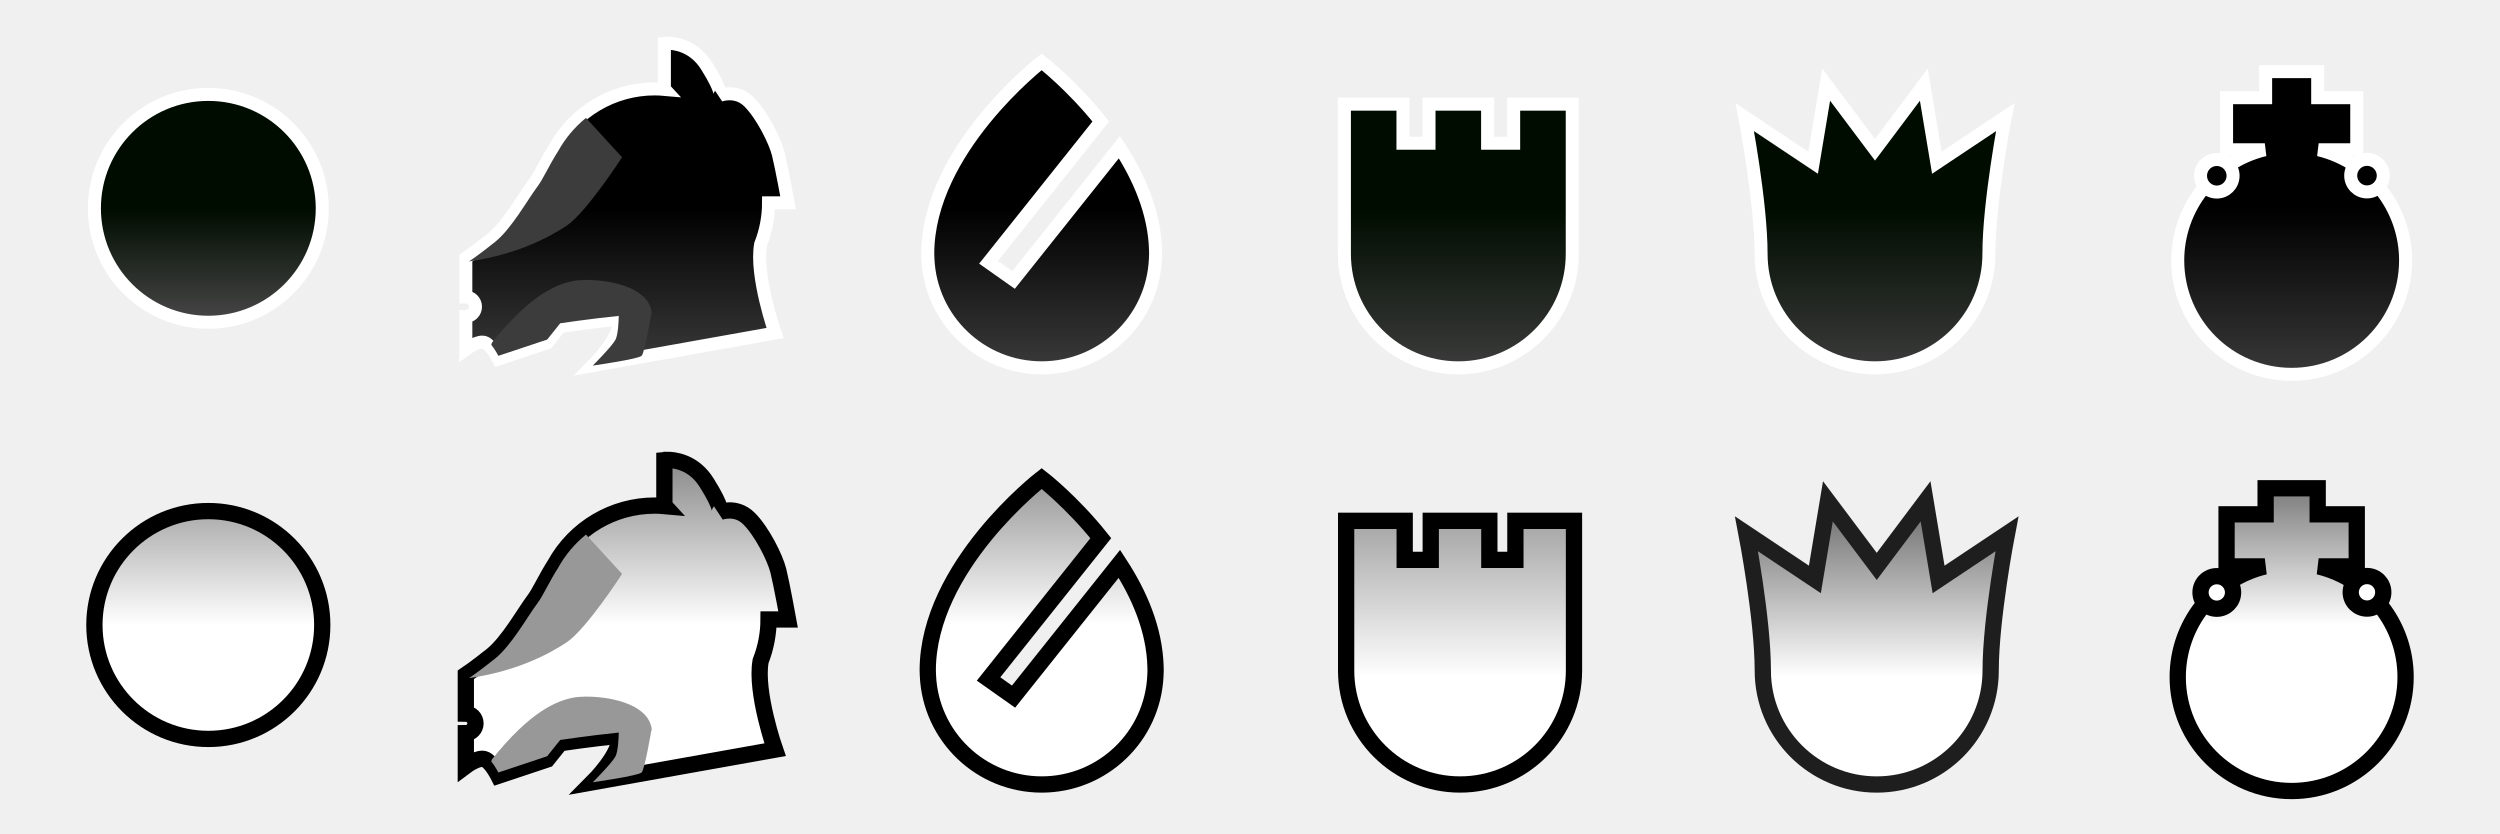
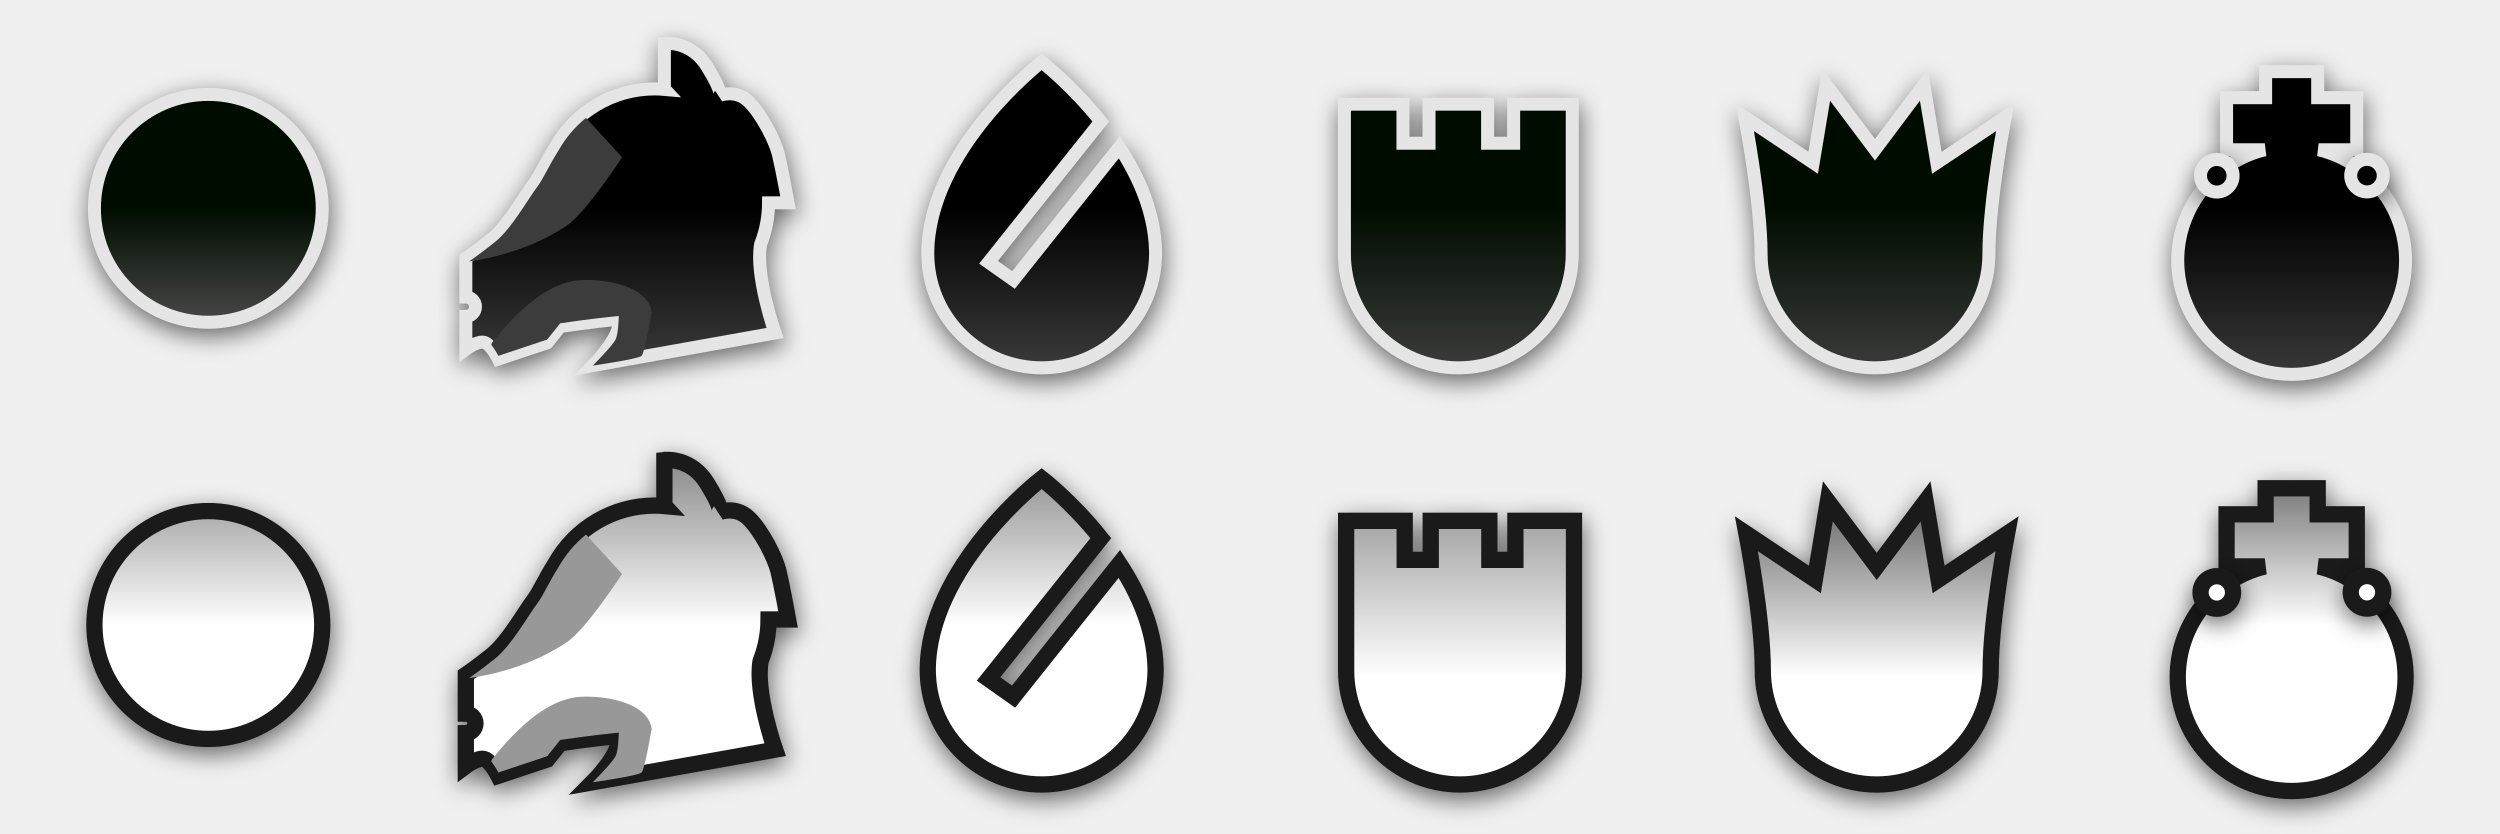
<svg xmlns="http://www.w3.org/2000/svg" xmlns:xlink="http://www.w3.org/1999/xlink" width="768" height="256" viewBox="0 0 203.2 67.733" version="1.1" id="svg5">
  <defs id="defs2">
    <linearGradient id="linearGradient2938">
      <stop style="stop-color:#000000;stop-opacity:1" offset="0" id="stop2934" />
      <stop style="stop-color:#353535;stop-opacity:1" offset="1" id="stop2936" />
    </linearGradient>
    <linearGradient id="linearGradient2738">
      <stop style="stop-color:#000c00;stop-opacity:1;" offset="0" id="stop2734" />
      <stop style="stop-color:#393939;stop-opacity:1" offset="1" id="stop2736" />
    </linearGradient>
    <linearGradient id="linearGradient2282">
      <stop style="stop-color:#000c00;stop-opacity:1;" offset="0" id="stop2278" />
      <stop style="stop-color:#3b3b3b;stop-opacity:1" offset="1" id="stop2280" />
    </linearGradient>
    <linearGradient id="linearGradient1506">
      <stop style="stop-color:#000000;stop-opacity:1" offset="0" id="stop1502" />
      <stop style="stop-color:#393939;stop-opacity:1" offset="1" id="stop1504" />
    </linearGradient>
    <linearGradient id="linearGradient1114">
      <stop style="stop-color:#000000;stop-opacity:1;" offset="0" id="stop1110" />
      <stop style="stop-color:#3a3a3a;stop-opacity:1" offset="1" id="stop1112" />
    </linearGradient>
    <linearGradient id="linearGradient884">
      <stop style="stop-color:#000c00;stop-opacity:1;" offset="0" id="stop880" />
      <stop style="stop-color:#424242;stop-opacity:1" offset="1" id="stop882" />
    </linearGradient>
    <linearGradient id="linearGradient9717">
      <stop style="stop-color:#ffffff;stop-opacity:1;" offset="0" id="stop9713" />
      <stop style="stop-color:#696969;stop-opacity:1" offset="1" id="stop9715" />
    </linearGradient>
    <linearGradient id="linearGradient9359">
      <stop style="stop-color:#ffffff;stop-opacity:1;" offset="0" id="stop9355" />
      <stop style="stop-color:#7a7a7a;stop-opacity:1" offset="1" id="stop9357" />
    </linearGradient>
    <linearGradient id="linearGradient8409">
      <stop style="stop-color:#ffffff;stop-opacity:1;" offset="0" id="stop8405" />
      <stop style="stop-color:#a5a5a5;stop-opacity:1" offset="1" id="stop8407" />
    </linearGradient>
    <linearGradient id="linearGradient8112">
      <stop style="stop-color:#ffffff;stop-opacity:1;" offset="0" id="stop8108" />
      <stop style="stop-color:#979797;stop-opacity:1" offset="1" id="stop8110" />
    </linearGradient>
    <linearGradient id="linearGradient7738">
      <stop style="stop-color:#ffffff;stop-opacity:1;" offset="0" id="stop7734" />
      <stop style="stop-color:#909090;stop-opacity:1" offset="1" id="stop7736" />
    </linearGradient>
    <linearGradient id="linearGradient5698">
      <stop style="stop-color:#ffffff;stop-opacity:1" offset="0" id="stop5702" />
      <stop style="stop-color:#b2b2b2;stop-opacity:1" offset="1" id="stop5704" />
    </linearGradient>
    <linearGradient id="linearGradient5292">
      <stop style="stop-color:#ffffff;stop-opacity:1;" offset="0" id="stop5290" />
    </linearGradient>
    <linearGradient xlink:href="#linearGradient5698" id="linearGradient5700" x1="16.933" y1="50.8" x2="16.933" y2="42.333" gradientUnits="userSpaceOnUse" />
    <linearGradient xlink:href="#linearGradient7738" id="linearGradient7740" x1="50.8" y1="50.8" x2="50.8" y2="38.1" gradientUnits="userSpaceOnUse" />
    <linearGradient xlink:href="#linearGradient8112" id="linearGradient8114" x1="84.667" y1="50.8" x2="84.667" y2="38.894" gradientUnits="userSpaceOnUse" />
    <linearGradient xlink:href="#linearGradient8409" id="linearGradient8411" x1="118.533" y1="55.033" x2="118.533" y2="42.333" gradientUnits="userSpaceOnUse" />
    <linearGradient xlink:href="#linearGradient9359" id="linearGradient9361" x1="152.4" y1="55.033" x2="152.4" y2="42.333" gradientUnits="userSpaceOnUse" />
    <linearGradient xlink:href="#linearGradient9717" id="linearGradient9719" x1="186.267" y1="50.8" x2="186.267" y2="38.1" gradientUnits="userSpaceOnUse" />
    <linearGradient xlink:href="#linearGradient884" id="linearGradient886" x1="16.933" y1="16.933" x2="16.933" y2="25.4" gradientUnits="userSpaceOnUse" />
    <linearGradient xlink:href="#linearGradient1114" id="linearGradient1116" x1="17.172" y1="16.851" x2="17.172" y2="29.551" gradientUnits="userSpaceOnUse" gradientTransform="translate(33.62844,0.08268086)" />
    <linearGradient xlink:href="#linearGradient1506" id="linearGradient1508" x1="84.667" y1="16.933" x2="84.667" y2="29.633" gradientUnits="userSpaceOnUse" />
    <linearGradient xlink:href="#linearGradient2282" id="linearGradient2284" x1="118.533" y1="16.933" x2="118.533" y2="29.898" gradientUnits="userSpaceOnUse" />
    <linearGradient xlink:href="#linearGradient2738" id="linearGradient2740" x1="152.4" y1="16.933" x2="152.4" y2="29.633" gradientUnits="userSpaceOnUse" />
    <linearGradient xlink:href="#linearGradient2938" id="linearGradient2940" x1="16.933" y1="15.875" x2="16.933" y2="28.575" gradientUnits="userSpaceOnUse" gradientTransform="translate(169.3333,1.058333)" />
+     <filter style="color-interpolation-filters:sRGB;" id="filter1542" x="-0.117" y="-0.117" width="1.244" height="1.27">
+       <feFlood flood-opacity="0.588" flood-color="rgb(0,0,0)" result="flood" id="feFlood1532" />
+       <feComposite in="flood" in2="SourceGraphic" operator="in" result="composite1" id="feComposite1534" />
+       <feGaussianBlur in="composite1" stdDeviation="1" result="blur" id="feGaussianBlur1536" />
+       <feOffset dx="0.129" dy="0.591" result="offset" id="feOffset1538" />
+       <feComposite in="SourceGraphic" in2="offset" operator="over" result="composite2" id="feComposite1540" />
+     </filter>
+     <filter style="color-interpolation-filters:sRGB;" id="filter1554" x="-0.165" y="-0.165" width="1.338" height="1.362">
+       <feFlood flood-opacity="0.588" flood-color="rgb(0,0,0)" result="flood" id="feFlood1544" />
+       <feComposite in="flood" in2="SourceGraphic" operator="in" result="composite1" id="feComposite1546" />
+       <feGaussianBlur in="composite1" stdDeviation="1" result="blur" id="feGaussianBlur1548" />
+       <feOffset dx="0.129" dy="0.591" result="offset" id="feOffset1550" />
+       <feComposite in="SourceGraphic" in2="offset" operator="over" result="composite2" id="feComposite1552" />
+     </filter>
+     <filter style="color-interpolation-filters:sRGB;" id="filter1566" x="-1.157" y="-1.157" width="3.363" height="3.537">
+       <feFlood flood-opacity="0.588" flood-color="rgb(0,0,0)" result="flood" id="feFlood1556" />
+       <feComposite in="flood" in2="SourceGraphic" operator="in" result="composite1" id="feComposite1558" />
+       <feGaussianBlur in="composite1" stdDeviation="1" result="blur" id="feGaussianBlur1560" />
+       <feOffset dx="0.129" dy="0.591" result="offset" id="feOffset1562" />
+       <feComposite in="SourceGraphic" in2="offset" operator="over" result="composite2" id="feComposite1564" />
+     </filter>
+     <filter style="color-interpolation-filters:sRGB;" id="filter1578" x="-1.157" y="-1.157" width="3.363" height="3.537">
+       <feFlood flood-opacity="0.588" flood-color="rgb(0,0,0)" result="flood" id="feFlood1568" />
+       <feComposite in="flood" in2="SourceGraphic" operator="in" result="composite1" id="feComposite1570" />
+       <feGaussianBlur in="composite1" stdDeviation="1" result="blur" id="feGaussianBlur1572" />
+       <feOffset dx="0.129" dy="0.591" result="offset" id="feOffset1574" />
+       <feComposite in="SourceGraphic" in2="offset" operator="over" result="composite2" id="feComposite1576" />
+     </filter>
+     <filter style="color-interpolation-filters:sRGB;" id="filter1590" x="-0.165" y="-0.124" width="1.338" height="1.273">
+       <feFlood flood-opacity="0.588" flood-color="rgb(0,0,0)" result="flood" id="feFlood1580" />
+       <feComposite in="flood" in2="SourceGraphic" operator="in" result="composite1" id="feComposite1582" />
+       <feGaussianBlur in="composite1" stdDeviation="1" result="blur" id="feGaussianBlur1584" />
+       <feOffset dx="0.129" dy="0.591" result="offset" id="feOffset1586" />
+       <feComposite in="SourceGraphic" in2="offset" operator="over" result="composite2" id="feComposite1588" />
+     </filter>
+     <filter style="color-interpolation-filters:sRGB;" id="filter1602" x="-0.158" y="-0.175" width="1.322" height="1.334">
+       <feFlood flood-opacity="0.588" flood-color="rgb(0,0,0)" result="flood" id="feFlood1592" />
+       <feComposite in="flood" in2="SourceGraphic" operator="in" result="composite1" id="feComposite1594" />
+       <feGaussianBlur in="composite1" stdDeviation="1" result="blur" id="feGaussianBlur1596" />
+       <feOffset dx="0.129" dy="0.591" result="offset" id="feOffset1598" />
+       <feComposite in="SourceGraphic" in2="offset" operator="over" result="composite2" id="feComposite1600" />
+     </filter>
+     <filter style="color-interpolation-filters:sRGB;" id="filter1614" x="-0.165" y="-0.143" width="1.338" height="1.313">
+       <feFlood flood-opacity="0.588" flood-color="rgb(0,0,0)" result="flood" id="feFlood1604" />
+       <feComposite in="flood" in2="SourceGraphic" operator="in" result="composite1" id="feComposite1606" />
+       <feGaussianBlur in="composite1" stdDeviation="1" result="blur" id="feGaussianBlur1608" />
+       <feOffset dx="0.129" dy="0.591" result="offset" id="feOffset1610" />
+       <feComposite in="SourceGraphic" in2="offset" operator="over" result="composite2" id="feComposite1612" />
+     </filter>
+     <filter style="color-interpolation-filters:sRGB;" id="filter1626" x="-0.165" y="-0.13" width="1.338" height="1.277">
+       <feFlood flood-opacity="0.588" flood-color="rgb(0,0,0)" result="flood" id="feFlood1616" />
+       <feComposite in="flood" in2="SourceGraphic" operator="in" result="composite1" id="feComposite1618" />
+       <feGaussianBlur in="composite1" stdDeviation="1" result="blur" id="feGaussianBlur1620" />
+       <feOffset dx="0.129" dy="0.591" result="offset" id="feOffset1622" />
+       <feComposite in="SourceGraphic" in2="offset" operator="over" result="composite2" id="feComposite1624" />
+     </filter>
+     <filter style="color-interpolation-filters:sRGB;" id="filter1638" x="-1.107" y="-1.107" width="3.263" height="3.437">
+       <feFlood flood-opacity="0.588" flood-color="rgb(0,0,0)" result="flood" id="feFlood1628" />
+       <feComposite in="flood" in2="SourceGraphic" operator="in" result="composite1" id="feComposite1630" />
+       <feGaussianBlur in="composite1" stdDeviation="1" result="blur" id="feGaussianBlur1632" />
+       <feOffset dx="0.129" dy="0.591" result="offset" id="feOffset1634" />
+       <feComposite in="SourceGraphic" in2="offset" operator="over" result="composite2" id="feComposite1636" />
+     </filter>
+     <filter style="color-interpolation-filters:sRGB;" id="filter1650" x="-1.107" y="-1.107" width="3.263" height="3.437">
+       <feFlood flood-opacity="0.588" flood-color="rgb(0,0,0)" result="flood" id="feFlood1640" />
+       <feComposite in="flood" in2="SourceGraphic" operator="in" result="composite1" id="feComposite1642" />
+       <feGaussianBlur in="composite1" stdDeviation="1" result="blur" id="feGaussianBlur1644" />
+       <feOffset dx="0.129" dy="0.591" result="offset" id="feOffset1646" />
+       <feComposite in="SourceGraphic" in2="offset" operator="over" result="composite2" id="feComposite1648" />
+     </filter>
+     <filter style="color-interpolation-filters:sRGB;" id="filter1662" x="-0.158" y="-0.119" width="1.323" height="1.262">
+       <feFlood flood-opacity="0.588" flood-color="rgb(0,0,0)" result="flood" id="feFlood1652" />
+       <feComposite in="flood" in2="SourceGraphic" operator="in" result="composite1" id="feComposite1654" />
+       <feGaussianBlur in="composite1" stdDeviation="1" result="blur" id="feGaussianBlur1656" />
+       <feOffset dx="0.129" dy="0.591" result="offset" id="feOffset1658" />
+       <feComposite in="SourceGraphic" in2="offset" operator="over" result="composite2" id="feComposite1660" />
+     </filter>
+     <filter style="color-interpolation-filters:sRGB;" id="filter1674" x="-0.149" y="-0.161" width="1.305" height="1.314">
+       <feFlood flood-opacity="0.588" flood-color="rgb(0,0,0)" result="flood" id="feFlood1664" />
+       <feComposite in="flood" in2="SourceGraphic" operator="in" result="composite1" id="feComposite1666" />
+       <feGaussianBlur in="composite1" stdDeviation="1" result="blur" id="feGaussianBlur1668" />
+       <feOffset dx="0.129" dy="0.591" result="offset" id="feOffset1670" />
+       <feComposite in="SourceGraphic" in2="offset" operator="over" result="composite2" id="feComposite1672" />
+     </filter>
+     <filter style="color-interpolation-filters:sRGB;" id="filter1686" x="-0.158" y="-0.137" width="1.323" height="1.301">
+       <feFlood flood-opacity="0.588" flood-color="rgb(0,0,0)" result="flood" id="feFlood1676" />
+       <feComposite in="flood" in2="SourceGraphic" operator="in" result="composite1" id="feComposite1678" />
+       <feGaussianBlur in="composite1" stdDeviation="1" result="blur" id="feGaussianBlur1680" />
+       <feOffset dx="0.129" dy="0.591" result="offset" id="feOffset1682" />
+       <feComposite in="SourceGraphic" in2="offset" operator="over" result="composite2" id="feComposite1684" />
+     </filter>
+     <filter style="color-interpolation-filters:sRGB;" id="filter1698" x="-0.158" y="-0.158" width="1.323" height="1.348">
+       <feFlood flood-opacity="0.588" flood-color="rgb(0,0,0)" result="flood" id="feFlood1688" />
+       <feComposite in="flood" in2="SourceGraphic" operator="in" result="composite1" id="feComposite1690" />
+       <feGaussianBlur in="composite1" stdDeviation="1" result="blur" id="feGaussianBlur1692" />
+       <feOffset dx="0.129" dy="0.591" result="offset" id="feOffset1694" />
+       <feComposite in="SourceGraphic" in2="offset" operator="over" result="composite2" id="feComposite1696" />
+     </filter>
+     <filter style="color-interpolation-filters:sRGB;" id="filter1710" x="-0.112" y="-0.112" width="1.233" height="1.257">
+       <feFlood flood-opacity="0.588" flood-color="rgb(0,0,0)" result="flood" id="feFlood1700" />
+       <feComposite in="flood" in2="SourceGraphic" operator="in" result="composite1" id="feComposite1702" />
+       <feGaussianBlur in="composite1" stdDeviation="1" result="blur" id="feGaussianBlur1704" />
+       <feOffset dx="0.129" dy="0.591" result="offset" id="feOffset1706" />
+       <feComposite in="SourceGraphic" in2="offset" operator="over" result="composite2" id="feComposite1708" />
+     </filter>
+     <filter style="color-interpolation-filters:sRGB;" id="filter1722" x="-0.158" y="-0.123" width="1.323" height="1.265">
+       <feFlood flood-opacity="0.588" flood-color="rgb(0,0,0)" result="flood" id="feFlood1712" />
+       <feComposite in="flood" in2="SourceGraphic" operator="in" result="composite1" id="feComposite1714" />
+       <feGaussianBlur in="composite1" stdDeviation="1" result="blur" id="feGaussianBlur1716" />
+       <feOffset dx="0.129" dy="0.591" result="offset" id="feOffset1718" />
+       <feComposite in="SourceGraphic" in2="offset" operator="over" result="composite2" id="feComposite1720" />
+     </filter>
  </defs>
  <g id="layer1">
-     <path id="path321" style="fill:url(#linearGradient1508);fill-opacity:1;fill-rule:evenodd;stroke:#ffffff;stroke-width:1.058;stroke-miterlimit:4;stroke-dasharray:none;stroke-opacity:1" d="m 84.667,5.027 c 0,0 -9.26,7.144 -9.26,15.61 0,0.14 0.005,0.278 0.015,0.414 a 9.26,9.26 0 0 0 9.245,8.846 9.26,9.26 0 0 0 9.245,-8.846 c 0.01,-0.136 0.015,-0.274 0.015,-0.414 a 9.26,9.26 0 0 0 -0.005,-0.281 c -0.074,-3.077 -1.353,-5.97 -2.938,-8.395 L 82.381,22.754 80.349,21.32 89.472,9.875 C 87.1,6.905 84.667,5.027 84.667,5.027 Z" />
-     <path id="path321-6" style="fill:url(#linearGradient1116);fill-opacity:1;fill-rule:evenodd;stroke:#ffffff;stroke-width:1.058;stroke-miterlimit:4;stroke-dasharray:none;stroke-opacity:1" d="m 54.205,3.512 c -0.13,0.001 -0.204,0.01 -0.204,0.01 v 3.704 l 0.035,0.038 a 9.26,9.26 0 0 0 -0.828,-0.038 9.26,9.26 0 0 0 -8.097,4.776 c -0.748,1.173 -1.221,2.268 -1.692,2.896 -0.794,1.058 -2.117,3.44 -3.44,4.498 -1.323,1.058 -2.117,1.587 -2.117,1.587 v 3.155 a 0.794,0.794 0 0 1 0.786,0.793 0.794,0.794 0 0 1 -0.786,0.792 v 2.668 c 0,0 1.058,-0.794 1.588,-0.529 0.529,0.265 1.058,1.323 1.058,1.323 l 3.969,-1.323 1.058,-1.323 c 0,0 2.558,-0.384 4.918,-0.618 l -0.155,0.088 c 0.265,1.323 -2.117,3.704 -2.117,3.704 l 14.817,-2.646 c 0,0 -1.632,-4.664 -1.175,-7.205 a 9.26,9.26 0 0 0 0.646,-3.378 h 1.587 c 0,0 -0.529,-2.91 -0.794,-3.969 -0.265,-1.058 -1.323,-3.175 -2.381,-4.233 -1.058,-1.058 -2.381,-0.529 -2.381,-0.529 0,0 0.265,-0.265 -1.058,-2.381 C 56.366,3.655 54.767,3.507 54.205,3.512 Z" />
+     <path id="path321" style="fill:url(#linearGradient1508);fill-opacity:1;fill-rule:evenodd;stroke:#e5e5e5;stroke-width:1.058;stroke-miterlimit:4;stroke-dasharray:none;stroke-opacity:1;filter:url(#filter1722)" d="m 84.667,5.027 c 0,0 -9.26,7.144 -9.26,15.61 0,0.14 0.005,0.278 0.015,0.414 a 9.26,9.26 0 0 0 9.245,8.846 9.26,9.26 0 0 0 9.245,-8.846 c 0.01,-0.136 0.015,-0.274 0.015,-0.414 a 9.26,9.26 0 0 0 -0.005,-0.281 c -0.074,-3.077 -1.353,-5.97 -2.938,-8.395 L 82.381,22.754 80.349,21.32 89.472,9.875 C 87.1,6.905 84.667,5.027 84.667,5.027 Z" />
+     <path id="path321-6" style="fill:url(#linearGradient1116);fill-opacity:1;fill-rule:evenodd;stroke:#e5e5e5;stroke-width:1.058;stroke-miterlimit:4;stroke-dasharray:none;stroke-opacity:1;filter:url(#filter1710)" d="m 54.205,3.512 c -0.13,0.001 -0.204,0.01 -0.204,0.01 v 3.704 l 0.035,0.038 a 9.26,9.26 0 0 0 -0.828,-0.038 9.26,9.26 0 0 0 -8.097,4.776 c -0.748,1.173 -1.221,2.268 -1.692,2.896 -0.794,1.058 -2.117,3.44 -3.44,4.498 -1.323,1.058 -2.117,1.587 -2.117,1.587 v 3.155 a 0.794,0.794 0 0 1 0.786,0.793 0.794,0.794 0 0 1 -0.786,0.792 v 2.668 c 0,0 1.058,-0.794 1.588,-0.529 0.529,0.265 1.058,1.323 1.058,1.323 l 3.969,-1.323 1.058,-1.323 c 0,0 2.558,-0.384 4.918,-0.618 l -0.155,0.088 c 0.265,1.323 -2.117,3.704 -2.117,3.704 l 14.817,-2.646 c 0,0 -1.632,-4.664 -1.175,-7.205 a 9.26,9.26 0 0 0 0.646,-3.378 h 1.587 c 0,0 -0.529,-2.91 -0.794,-3.969 -0.265,-1.058 -1.323,-3.175 -2.381,-4.233 -1.058,-1.058 -2.381,-0.529 -2.381,-0.529 0,0 0.265,-0.265 -1.058,-2.381 C 56.366,3.655 54.767,3.507 54.205,3.512 Z" />
    <path id="path321-3" style="fill:#3c3c3c;fill-opacity:1;fill-rule:evenodd;stroke:none;stroke-width:1.058;stroke-miterlimit:4;stroke-dasharray:none;stroke-opacity:1" d="m 47.616,9.592 c -0.91,0.742 -1.671,1.65 -2.241,2.676 -0.748,1.173 -1.221,2.268 -1.692,2.896 -0.794,1.058 -2.117,3.44 -3.44,4.498 -1.323,1.058 -2.117,1.587 -2.117,1.587 3.704,-0.529 6.35,-1.852 7.938,-2.91 1.587,-1.058 4.498,-5.556 4.498,-5.556 L 47.651,9.608 Z" />
    <path id="path321-7" style="fill:#3c3c3c;fill-opacity:1;fill-rule:evenodd;stroke:none;stroke-width:1.058;stroke-miterlimit:4;stroke-dasharray:none;stroke-opacity:1" d="m 47.625,22.754 c -0.424,0.002 -0.784,0.033 -1.032,0.083 -1.323,0.265 -3.44,1.058 -6.615,5.027 0,0 -0.036,0.132 -0.045,0.165 0.326,0.398 0.574,0.893 0.574,0.893 l 3.969,-1.323 1.058,-1.323 c 0,0 2.446,-0.366 4.759,-0.6 -0.009,0.433 -0.052,1.504 -0.261,1.923 -0.265,0.529 -1.852,2.117 -1.852,2.117 0,0 3.704,-0.529 3.969,-0.794 0.263,-0.263 0.788,-3.405 0.793,-3.434 0.014,-2.88e-4 0.029,-7.89e-4 0.043,-0.001 -0.009,-0.092 -0.023,-0.182 -0.042,-0.269 -0.43,-1.935 -3.48,-2.472 -5.318,-2.464 z" />
-     <circle style="fill:url(#linearGradient886);fill-opacity:1;fill-rule:evenodd;stroke:#ffffff;stroke-width:1.058;stroke-miterlimit:4;stroke-dasharray:none;stroke-opacity:1" id="path321-75" cx="16.933" cy="16.933" r="9.26" />
-     <path id="path321-35" style="fill:url(#linearGradient2284);fill-opacity:1;fill-rule:evenodd;stroke:#ffffff;stroke-width:1.058;stroke-miterlimit:4;stroke-dasharray:none;stroke-opacity:1" d="m 109.273,8.467 v 3.175 3.969 5.027 a 9.26,9.26 0 0 0 9.26,9.26 9.26,9.26 0 0 0 9.26,-9.26 V 15.61 11.642 8.467 h -4.763 v 3.175 h -2.117 V 8.467 h -4.763 v 3.175 h -2.117 V 8.467 Z" />
-     <path id="path321-9" style="fill:url(#linearGradient2740);fill-opacity:1;fill-rule:evenodd;stroke:#ffffff;stroke-width:1.058;stroke-miterlimit:4;stroke-dasharray:none;stroke-opacity:1" d="m 148.431,6.879 -1.058,6.35 -5.556,-3.704 c 0,0 1.323,6.879 1.323,11.113 0,5.114 4.146,9.26 9.26,9.26 5.114,0 9.26,-4.146 9.26,-9.26 0,-4.233 1.323,-11.113 1.323,-11.113 L 157.427,13.229 156.369,6.879 152.4,12.171 Z" />
-     <path id="path321-1" style="fill:url(#linearGradient2940);fill-opacity:1;fill-rule:evenodd;stroke:#ffffff;stroke-width:1.058;stroke-miterlimit:4;stroke-dasharray:none;stroke-opacity:1" d="m 184.15,5.821 v 2.117 h -3.175 v 4.233 h 3.109 a 9.26,9.26 0 0 0 -7.078,8.996 9.26,9.26 0 0 0 9.26,9.26 9.26,9.26 0 0 0 9.26,-9.26 9.26,9.26 0 0 0 -7.065,-8.996 h 3.096 V 7.938 h -3.175 V 5.821 Z" />
-     <circle style="fill:#000000;stroke:#ffffff;stroke-width:1.058;stroke-miterlimit:4;stroke-dasharray:none;stroke-opacity:1" id="path1330" cx="180.181" cy="14.287" r="1.323" />
-     <circle style="fill:#000000;stroke:#ffffff;stroke-width:1.058;stroke-miterlimit:4;stroke-dasharray:none;stroke-opacity:1" id="path1330-6" cx="192.389" cy="14.275" r="1.323" />
-     <path id="path321-2" style="fill:url(#linearGradient8114);fill-opacity:1;fill-rule:evenodd;stroke:#000000;stroke-width:1.323;stroke-miterlimit:4;stroke-dasharray:none;stroke-opacity:1" d="m 84.667,38.894 c 0,0 -9.26,7.144 -9.26,15.61 0,0.14 0.005,0.278 0.015,0.414 a 9.26,9.26 0 0 0 9.245,8.846 9.26,9.26 0 0 0 9.245,-8.846 c 0.01,-0.136 0.015,-0.274 0.015,-0.414 a 9.26,9.26 0 0 0 -0.005,-0.281 c -0.074,-3.077 -1.353,-5.97 -2.938,-8.395 L 82.381,56.621 80.349,55.187 89.472,43.742 C 87.1,40.772 84.667,38.894 84.667,38.894 Z" />
-     <path id="path321-35-0" style="fill:url(#linearGradient8411);fill-opacity:1;fill-rule:evenodd;stroke:#000000;stroke-width:1.323;stroke-miterlimit:4;stroke-dasharray:none;stroke-opacity:1" d="m 109.414,42.333 v 3.175 3.969 5.027 a 9.26,9.26 0 0 0 9.26,9.26 9.26,9.26 0 0 0 9.26,-9.26 v -5.027 -3.969 -3.175 h -4.763 v 3.175 h -2.117 v -3.175 h -4.763 v 3.175 h -2.117 v -3.175 z" />
-     <path id="path321-9-6" style="fill:url(#linearGradient9361);fill-opacity:1;fill-rule:evenodd;stroke:#1e1e1e;stroke-width:1.323;stroke-miterlimit:4;stroke-dasharray:none;stroke-opacity:1" d="m 148.572,40.746 -1.058,6.35 -5.556,-3.704 c 0,0 1.323,6.879 1.323,11.113 0,5.114 4.146,9.26 9.26,9.26 5.114,0 9.26,-4.146 9.26,-9.26 0,-4.233 1.323,-11.113 1.323,-11.113 l -5.556,3.704 -1.058,-6.35 -3.969,5.292 z" />
-     <path id="path321-1-6" style="fill:url(#linearGradient9719);fill-opacity:1;fill-rule:evenodd;stroke:#000000;stroke-width:1.323;stroke-miterlimit:4;stroke-dasharray:none;stroke-opacity:1" d="m 184.15,39.688 v 2.117 h -3.175 v 4.233 h 3.109 a 9.26,9.26 0 0 0 -7.078,8.996 9.26,9.26 0 0 0 9.26,9.26 9.26,9.26 0 0 0 9.26,-9.26 9.26,9.26 0 0 0 -7.065,-8.996 h 3.096 v -4.233 h -3.175 V 39.688 Z" />
-     <circle style="fill:#ffffff;stroke:#000000;stroke-width:1.323;stroke-miterlimit:4;stroke-dasharray:none;stroke-opacity:1;fill-opacity:1" id="path1330-1" cx="180.181" cy="48.154" r="1.323" />
-     <circle style="fill:#ffffff;stroke:#000000;stroke-width:1.323;stroke-miterlimit:4;stroke-dasharray:none;stroke-opacity:1;fill-opacity:1" id="path1330-6-8" cx="192.39" cy="48.142" r="1.323" />
-     <circle style="fill:url(#linearGradient5700);fill-opacity:1;fill-rule:evenodd;stroke:#000000;stroke-width:1.323;stroke-miterlimit:4;stroke-dasharray:none;stroke-opacity:1;opacity:1" id="path321-75-7" cx="16.933" cy="50.8" r="9.26" />
-     <path id="path321-6-2" style="fill:url(#linearGradient7740);fill-opacity:1;fill-rule:evenodd;stroke:#000000;stroke-width:1.323;stroke-miterlimit:4;stroke-dasharray:none;stroke-opacity:1" d="m 54.205,37.379 c -0.13,0.001 -0.204,0.01 -0.204,0.01 v 3.704 l 0.035,0.038 a 9.26,9.26 0 0 0 -0.828,-0.038 9.26,9.26 0 0 0 -8.097,4.776 c -0.748,1.173 -1.221,2.268 -1.692,2.896 -0.794,1.058 -2.117,3.44 -3.44,4.498 -1.323,1.058 -2.117,1.587 -2.117,1.587 v 3.155 a 0.794,0.794 0 0 1 0.786,0.793 0.794,0.794 0 0 1 -0.786,0.792 v 2.668 c 0,0 1.058,-0.794 1.588,-0.529 0.529,0.265 1.058,1.323 1.058,1.323 l 3.969,-1.323 1.058,-1.323 c 0,0 2.558,-0.384 4.918,-0.618 l -0.155,0.088 c 0.265,1.323 -2.117,3.704 -2.117,3.704 l 14.817,-2.646 c 0,0 -1.632,-4.664 -1.175,-7.205 a 9.26,9.26 0 0 0 0.646,-3.378 h 1.587 c 0,0 -0.529,-2.91 -0.794,-3.969 -0.265,-1.058 -1.323,-3.175 -2.381,-4.233 -1.058,-1.058 -2.381,-0.529 -2.381,-0.529 0,0 0.265,-0.265 -1.058,-2.381 -1.075,-1.72 -2.674,-1.867 -3.235,-1.862 z" />
+     <circle style="fill:url(#linearGradient886);fill-opacity:1;fill-rule:evenodd;stroke:#e5e5e5;stroke-width:1.058;stroke-miterlimit:4;stroke-dasharray:none;stroke-opacity:1;filter:url(#filter1698)" id="path321-75" cx="16.933" cy="16.933" r="9.26" />
+     <path id="path321-35" style="fill:url(#linearGradient2284);fill-opacity:1;fill-rule:evenodd;stroke:#e5e5e5;stroke-width:1.058;stroke-miterlimit:4;stroke-dasharray:none;stroke-opacity:1;filter:url(#filter1686)" d="m 109.273,8.467 v 3.175 3.969 5.027 a 9.26,9.26 0 0 0 9.26,9.26 9.26,9.26 0 0 0 9.26,-9.26 V 15.61 11.642 8.467 h -4.763 v 3.175 h -2.117 V 8.467 h -4.763 v 3.175 h -2.117 V 8.467 Z" />
+     <path id="path321-9" style="fill:url(#linearGradient2740);fill-opacity:1;fill-rule:evenodd;stroke:#e5e5e5;stroke-width:1.058;stroke-miterlimit:4;stroke-dasharray:none;stroke-opacity:1;filter:url(#filter1674)" d="m 148.431,6.879 -1.058,6.35 -5.556,-3.704 c 0,0 1.323,6.879 1.323,11.113 0,5.114 4.146,9.26 9.26,9.26 5.114,0 9.26,-4.146 9.26,-9.26 0,-4.233 1.323,-11.113 1.323,-11.113 L 157.427,13.229 156.369,6.879 152.4,12.171 Z" />
+     <path id="path321-1" style="fill:url(#linearGradient2940);fill-opacity:1;fill-rule:evenodd;stroke:#e5e5e5;stroke-width:1.058;stroke-miterlimit:4;stroke-dasharray:none;stroke-opacity:1;filter:url(#filter1662)" d="m 184.15,5.821 v 2.117 h -3.175 v 4.233 h 3.109 a 9.26,9.26 0 0 0 -7.078,8.996 9.26,9.26 0 0 0 9.26,9.26 9.26,9.26 0 0 0 9.26,-9.26 9.26,9.26 0 0 0 -7.065,-8.996 h 3.096 V 7.938 h -3.175 V 5.821 Z" />
+     <circle style="fill:#000000;stroke:#e5e5e5;stroke-width:1.058;stroke-miterlimit:4;stroke-dasharray:none;stroke-opacity:1;filter:url(#filter1650)" id="path1330" cx="180.181" cy="14.287" r="1.323" />
+     <circle style="fill:#000000;stroke:#e5e5e5;stroke-width:1.058;stroke-miterlimit:4;stroke-dasharray:none;stroke-opacity:1;filter:url(#filter1638)" id="path1330-6" cx="192.389" cy="14.275" r="1.323" />
+     <path id="path321-2" style="fill:url(#linearGradient8114);fill-opacity:1;fill-rule:evenodd;stroke:#1a1a1a;stroke-width:1.323;stroke-miterlimit:4;stroke-dasharray:none;stroke-opacity:1;filter:url(#filter1626)" d="m 84.667,38.894 c 0,0 -9.26,7.144 -9.26,15.61 0,0.14 0.005,0.278 0.015,0.414 a 9.26,9.26 0 0 0 9.245,8.846 9.26,9.26 0 0 0 9.245,-8.846 c 0.01,-0.136 0.015,-0.274 0.015,-0.414 a 9.26,9.26 0 0 0 -0.005,-0.281 c -0.074,-3.077 -1.353,-5.97 -2.938,-8.395 L 82.381,56.621 80.349,55.187 89.472,43.742 C 87.1,40.772 84.667,38.894 84.667,38.894 Z" />
+     <path id="path321-35-0" style="fill:url(#linearGradient8411);fill-opacity:1;fill-rule:evenodd;stroke:#1a1a1a;stroke-width:1.323;stroke-miterlimit:4;stroke-dasharray:none;stroke-opacity:1;filter:url(#filter1614)" d="m 109.414,42.333 v 3.175 3.969 5.027 a 9.26,9.26 0 0 0 9.26,9.26 9.26,9.26 0 0 0 9.26,-9.26 v -5.027 -3.969 -3.175 h -4.763 v 3.175 h -2.117 v -3.175 h -4.763 v 3.175 h -2.117 v -3.175 z" />
+     <path id="path321-9-6" style="fill:url(#linearGradient9361);fill-opacity:1;fill-rule:evenodd;stroke:#1a1a1a;stroke-width:1.323;stroke-miterlimit:4;stroke-dasharray:none;stroke-opacity:1;filter:url(#filter1602)" d="m 148.572,40.746 -1.058,6.35 -5.556,-3.704 c 0,0 1.323,6.879 1.323,11.113 0,5.114 4.146,9.26 9.26,9.26 5.114,0 9.26,-4.146 9.26,-9.26 0,-4.233 1.323,-11.113 1.323,-11.113 l -5.556,3.704 -1.058,-6.35 -3.969,5.292 z" />
+     <path id="path321-1-6" style="fill:url(#linearGradient9719);fill-opacity:1;fill-rule:evenodd;stroke:#1a1a1a;stroke-width:1.323;stroke-miterlimit:4;stroke-dasharray:none;stroke-opacity:1;filter:url(#filter1590)" d="m 184.15,39.688 v 2.117 h -3.175 v 4.233 h 3.109 a 9.26,9.26 0 0 0 -7.078,8.996 9.26,9.26 0 0 0 9.26,9.26 9.26,9.26 0 0 0 9.26,-9.26 9.26,9.26 0 0 0 -7.065,-8.996 h 3.096 v -4.233 h -3.175 V 39.688 Z" />
+     <circle style="fill:#ffffff;stroke:#1a1a1a;stroke-width:1.323;stroke-miterlimit:4;stroke-dasharray:none;stroke-opacity:1;fill-opacity:1;filter:url(#filter1578)" id="path1330-1" cx="180.181" cy="48.154" r="1.323" />
+     <circle style="fill:#ffffff;stroke:#1a1a1a;stroke-width:1.323;stroke-miterlimit:4;stroke-dasharray:none;stroke-opacity:1;fill-opacity:1;filter:url(#filter1566)" id="path1330-6-8" cx="192.39" cy="48.142" r="1.323" />
+     <circle style="fill:url(#linearGradient5700);fill-opacity:1;fill-rule:evenodd;stroke:#1a1a1a;stroke-width:1.323;stroke-miterlimit:4;stroke-dasharray:none;stroke-opacity:1;opacity:1;filter:url(#filter1554)" id="path321-75-7" cx="16.933" cy="50.8" r="9.26" />
+     <path id="path321-6-2" style="fill:url(#linearGradient7740);fill-opacity:1;fill-rule:evenodd;stroke:#1a1a1a;stroke-width:1.323;stroke-miterlimit:4;stroke-dasharray:none;stroke-opacity:1;filter:url(#filter1542)" d="m 54.205,37.379 c -0.13,0.001 -0.204,0.01 -0.204,0.01 v 3.704 l 0.035,0.038 a 9.26,9.26 0 0 0 -0.828,-0.038 9.26,9.26 0 0 0 -8.097,4.776 c -0.748,1.173 -1.221,2.268 -1.692,2.896 -0.794,1.058 -2.117,3.44 -3.44,4.498 -1.323,1.058 -2.117,1.587 -2.117,1.587 v 3.155 a 0.794,0.794 0 0 1 0.786,0.793 0.794,0.794 0 0 1 -0.786,0.792 v 2.668 c 0,0 1.058,-0.794 1.588,-0.529 0.529,0.265 1.058,1.323 1.058,1.323 l 3.969,-1.323 1.058,-1.323 c 0,0 2.558,-0.384 4.918,-0.618 l -0.155,0.088 c 0.265,1.323 -2.117,3.704 -2.117,3.704 l 14.817,-2.646 c 0,0 -1.632,-4.664 -1.175,-7.205 a 9.26,9.26 0 0 0 0.646,-3.378 h 1.587 c 0,0 -0.529,-2.91 -0.794,-3.969 -0.265,-1.058 -1.323,-3.175 -2.381,-4.233 -1.058,-1.058 -2.381,-0.529 -2.381,-0.529 0,0 0.265,-0.265 -1.058,-2.381 -1.075,-1.72 -2.674,-1.867 -3.235,-1.862 z" />
    <path id="path321-3-0" style="fill:#989898;fill-opacity:1;fill-rule:evenodd;stroke:none;stroke-width:1.323;stroke-miterlimit:4;stroke-dasharray:none;stroke-opacity:1" d="m 47.616,43.458 c -0.91,0.742 -1.671,1.65 -2.241,2.676 -0.748,1.173 -1.221,2.268 -1.692,2.896 -0.794,1.058 -2.117,3.44 -3.44,4.498 -1.323,1.058 -2.117,1.587 -2.117,1.587 3.704,-0.529 6.35,-1.852 7.938,-2.91 1.587,-1.058 4.498,-5.556 4.498,-5.556 l -2.91,-3.175 z" />
    <path id="path321-7-2" style="fill:#989898;fill-opacity:1;fill-rule:evenodd;stroke:none;stroke-width:1.323;stroke-miterlimit:4;stroke-dasharray:none;stroke-opacity:1" d="m 47.625,56.621 c -0.424,0.002 -0.784,0.033 -1.032,0.083 -1.323,0.265 -3.44,1.058 -6.615,5.027 0,0 -0.036,0.132 -0.045,0.165 0.326,0.398 0.574,0.893 0.574,0.893 l 3.969,-1.323 1.058,-1.323 c 0,0 2.446,-0.366 4.759,-0.6 -0.009,0.433 -0.052,1.504 -0.261,1.923 -0.265,0.529 -1.852,2.117 -1.852,2.117 0,0 3.704,-0.529 3.969,-0.794 0.263,-0.263 0.788,-3.405 0.793,-3.434 0.014,-2.88e-4 0.029,-7.89e-4 0.043,-10e-4 -0.009,-0.092 -0.023,-0.182 -0.042,-0.269 -0.43,-1.935 -3.48,-2.472 -5.318,-2.464 z" />
  </g>
</svg>
